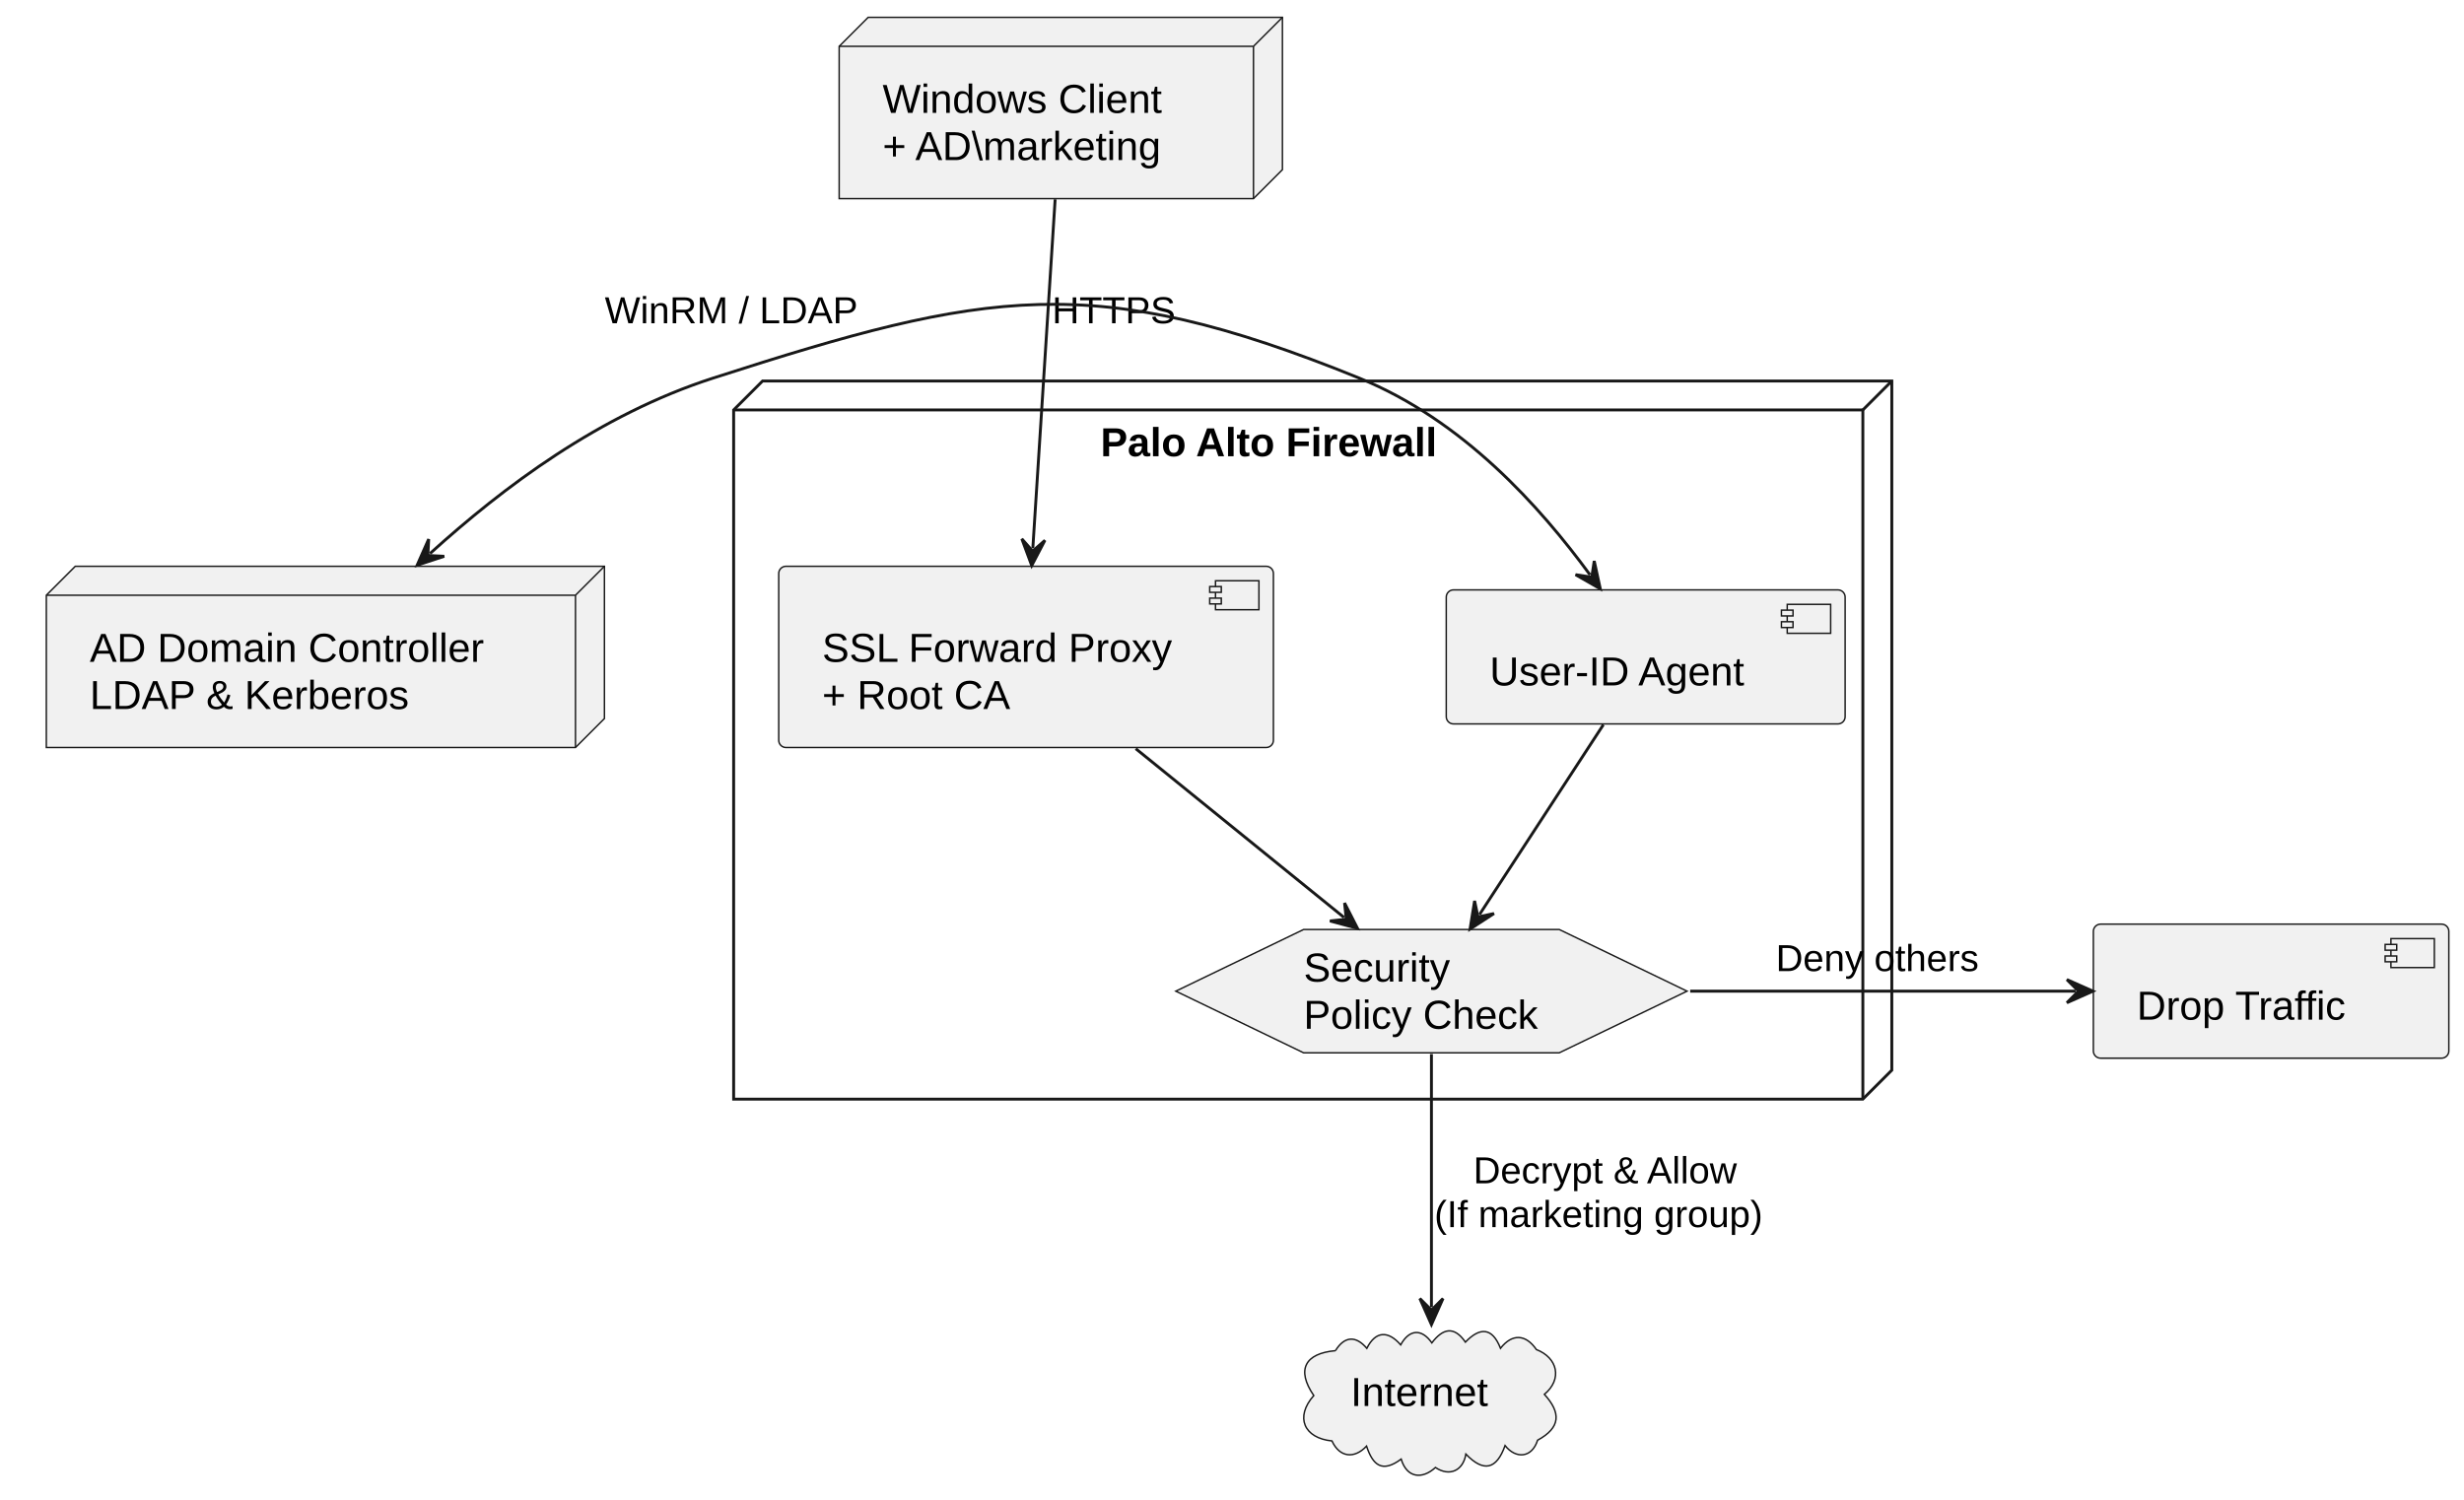
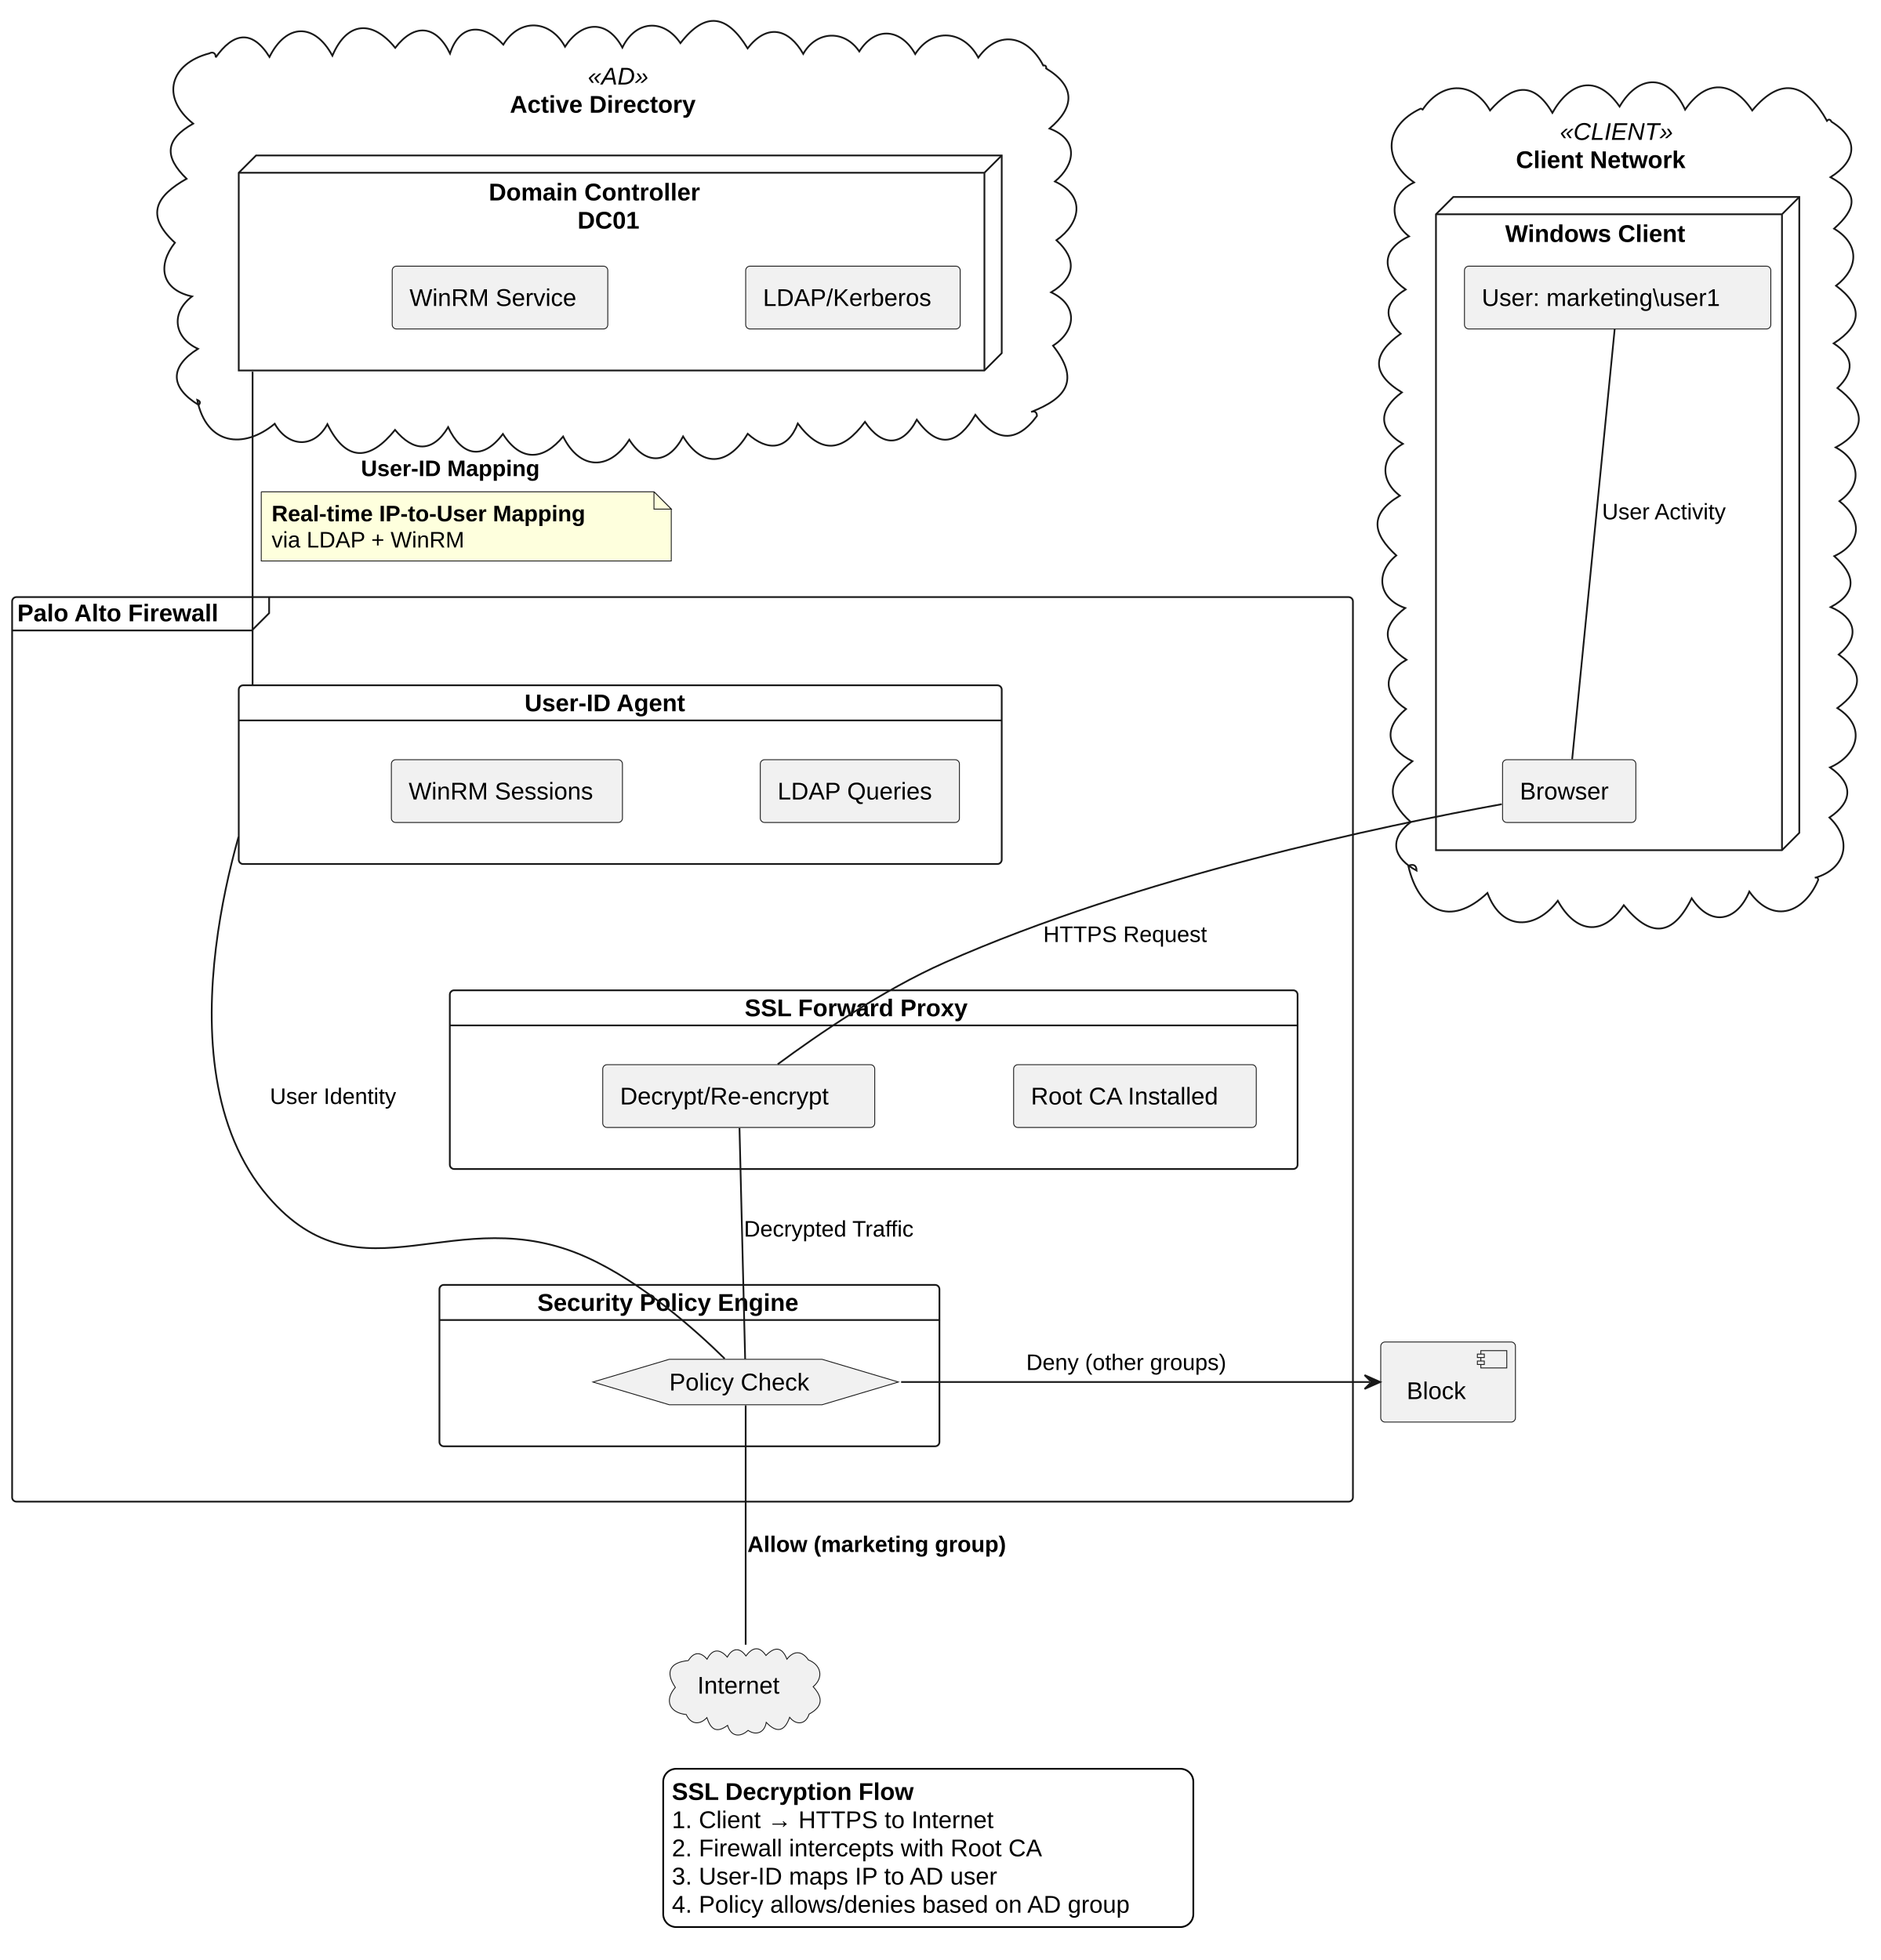
- <svg xmlns="http://www.w3.org/2000/svg" contentStyleType="text/css" data-diagram-type="DESCRIPTION" height="518px" preserveAspectRatio="none" style="width:851px;height:518px;background:#FFFFFF;" version="1.1" viewBox="0 0 851 518" width="851px" zoomAndPan="magnify">
+ <svg xmlns="http://www.w3.org/2000/svg" contentStyleType="text/css" data-diagram-type="DESCRIPTION" height="1133px" preserveAspectRatio="none" style="width:1087px;height:1133px;" version="1.1" viewBox="0 0 1087 1133" width="1087px" zoomAndPan="magnify">
  <defs />
  <g>
-     <g class="cluster" data-qualified-name="PA" data-source-line="8" id="ent0004">
-       <polygon fill="none" points="253.38,141.59,263.38,131.59,653.38,131.59,653.38,369.63,643.38,379.63,253.38,379.63,253.38,141.59" style="stroke:#181818;stroke-width:1;" />
-       <line style="stroke:#181818;stroke-width:1;" x1="643.38" x2="653.38" y1="141.59" y2="131.59" />
-       <line style="stroke:#181818;stroke-width:1;" x1="253.38" x2="643.38" y1="141.59" y2="141.59" />
-       <line style="stroke:#181818;stroke-width:1;" x1="643.38" x2="643.38" y1="141.59" y2="379.63" />
-       <text fill="#000000" font-family="Arial" font-size="14" font-weight="bold" lengthAdjust="spacing" textLength="138.558" x="380.101" y="157.585">Palo Alto Firewall</text>
+     <g class="cluster" data-qualified-name="AD" data-source-line="10" id="ent0002">
+       <path d="M124.668,33.213 C134.637,19.085 145.503,16.554 155.77,32.908 C165.436,13.538 181.711,12.971 192.126,32.203 C200.664,12.135 215.38,11.53 228.442,27.664 C239.638,13.123 252.127,14.438 260.117,30.935 C265.975,12.91 280.069,13.949 290.914,25.793 C300.483,10.169 318.065,11.465 326.589,26.99 C336.101,12.381 350.72,10.791 359.738,27.512 C367.286,11.77 383.428,10.412 393.291,24.947 C407.946,6 420.445,8.78 432.132,27.969 C443.389,13.374 455.899,16.507 464.274,31.139 C471.865,17.771 487.946,16.938 496.674,29.732 C506.144,14.798 520.908,16.687 528.999,31.244 C539.113,15.621 557.114,17.595 565.457,33.304 C577.817,16.143 594.704,21.557 603,37.863 C604.129,37.593 604.984,38.362 604.658,39.535 C621.847,50.028 621.194,62.004 606.638,74.305 C624.071,80.825 621.279,95.434 609.764,104.911 C628.249,113.537 624.086,129.42 610.623,138.855 C622.739,149.894 621.497,160.581 607.563,168.973 C623.456,176.484 621.999,191.279 608.651,199.82 C624.318,219.798 616.487,230.107 596,238.153 C597.962,237.258 599.409,238.401 599.361,240.449 C587.418,256.708 575.115,254.989 563.765,239.779 C553.991,256.53 542.568,260.184 529.924,242.608 C521.429,258.708 509.72,258.18 499.954,243.861 C487.135,261.139 474.844,263.004 461.135,244.836 C455.081,260.457 443.532,260.968 432.193,250.76 C421.834,267.988 406.707,271.729 394.829,252.309 C386.832,267.842 373.577,269.651 363.731,254.164 C352.292,272.223 335.138,271.879 325.486,252.345 C313.948,266.363 300.938,266.982 290.685,250.862 C278.912,266.515 266.804,263.51 259.032,246.932 C249.94,262.014 238.853,261.085 228.338,248.512 C214.01,266.291 200.183,267.502 189.247,245.204 C181.415,259.656 166.393,258.452 158.79,244.955 C140.813,259.852 119.324,257.32 114,231.153 C115.551,231.763 116.141,232.692 114.845,234.114 C98.298,224.031 97.777,212.144 114.427,201.634 C100.438,195.155 98.537,180.833 110.995,171.357 C92.967,167.397 90.895,153.244 101.108,140.295 C83.393,124.112 90.601,113.134 107.85,103.328 C94.762,90.604 95.31,80.663 111.665,71.463 C92.435,56.036 98.55,36.706 121,30.863 C123.069,29.661 124.863,30.881 124.668,33.213" fill="none" style="stroke:#181818;stroke-width:1;" />
+       <text fill="#000000" font-family="Arial" font-size="14" font-style="italic" lengthAdjust="spacing" textLength="37.488" x="339.756" y="48.858">«AD»</text>
+       <text fill="#000000" font-family="Arial" font-size="14" font-weight="bold" lengthAdjust="spacing" textLength="127.579" x="294.71" y="65.155">Active Directory</text>
    </g>
-     <g class="entity" data-qualified-name="PA.UID" data-source-line="9" id="ent0005">
-       <rect fill="#F1F1F1" height="46.297" rx="2.5" ry="2.5" style="stroke:#181818;stroke-width:0.5;" width="137.761" x="499.5" y="203.74" />
-       <rect fill="#F1F1F1" height="10" style="stroke:#181818;stroke-width:0.5;" width="15" x="617.261" y="208.74" />
-       <rect fill="#F1F1F1" height="2" style="stroke:#181818;stroke-width:0.5;" width="4" x="615.261" y="210.74" />
-       <rect fill="#F1F1F1" height="2" style="stroke:#181818;stroke-width:0.5;" width="4" x="615.261" y="214.74" />
-       <text fill="#000000" font-family="Arial" font-size="14" lengthAdjust="spacing" textLength="97.761" x="514.5" y="236.735">User-ID Agent</text>
+     <g class="cluster" data-qualified-name="AD.DC" data-source-line="11" id="ent0003">
+       <polygon fill="none" points="138,99.863,148,89.863,579,89.863,579,204.153,569,214.153,138,214.153,138,99.863" style="stroke:#181818;stroke-width:1;" />
+       <line style="stroke:#181818;stroke-width:1;" x1="569" x2="579" y1="99.863" y2="89.863" />
+       <line style="stroke:#181818;stroke-width:1;" x1="138" x2="569" y1="99.863" y2="99.863" />
+       <line style="stroke:#181818;stroke-width:1;" x1="569" x2="569" y1="99.863" y2="214.153" />
+       <text fill="#000000" font-family="Arial" font-size="14" font-weight="bold" lengthAdjust="spacing" textLength="143.985" x="282.507" y="115.858">Domain Controller</text>
+       <text fill="#000000" font-family="Arial" font-size="14" font-weight="bold" lengthAdjust="spacing" textLength="41.378" x="333.811" y="132.155">DC01</text>
    </g>
-     <g class="entity" data-qualified-name="PA.SSL" data-source-line="10" id="ent0006">
-       <rect fill="#F1F1F1" height="62.594" rx="2.5" ry="2.5" style="stroke:#181818;stroke-width:0.5;" width="170.853" x="268.95" y="195.59" />
-       <rect fill="#F1F1F1" height="10" style="stroke:#181818;stroke-width:0.5;" width="15" x="419.803" y="200.59" />
-       <rect fill="#F1F1F1" height="2" style="stroke:#181818;stroke-width:0.5;" width="4" x="417.803" y="202.59" />
-       <rect fill="#F1F1F1" height="2" style="stroke:#181818;stroke-width:0.5;" width="4" x="417.803" y="206.59" />
-       <text fill="#000000" font-family="Arial" font-size="14" lengthAdjust="spacing" textLength="130.853" x="283.95" y="228.585">SSL Forward Proxy</text>
-       <text fill="#000000" font-family="Arial" font-size="14" lengthAdjust="spacing" textLength="72.331" x="283.95" y="244.882">+ Root CA</text>
+     <g class="cluster" data-qualified-name="Clients" data-source-line="17" id="ent0006">
+       <path d="M822.075,63.71 C832.446,47.588 850.989,45.891 861.252,63.835 C873.776,49.645 886.05,45.96 897.286,65.223 C907.243,47.582 922.719,42.167 936.128,61.606 C947.367,42.42 964.64,42.771 974.009,63.386 C985.961,45.843 1001.283,46.372 1012.8,63.867 C1030.147,43.059 1044.429,49.065 1056,69.863 C1057.03,68.652 1058.014,69.07 1058.574,70.348 C1074.814,80.451 1073.179,92.855 1058.043,102.439 C1075.015,111.692 1072.838,120.865 1060.098,132.171 C1075.184,141.176 1074.29,155.178 1061.247,165.163 C1077.025,176.958 1076.242,188.026 1059.88,198.504 C1071.681,206.069 1071.909,214.919 1062.05,224.306 C1077.286,235.59 1080.099,248.356 1061.032,258.622 C1075.116,266.138 1076.762,280.247 1063.2,289.692 C1076.368,300.044 1076.398,313.894 1060.213,321.489 C1072.07,332.061 1074.173,342.317 1058.162,350.949 C1072.043,356.814 1075.742,367.982 1062.785,378.372 C1078.104,389.399 1075.915,399.026 1062.002,409.314 C1079.384,420.336 1073.51,436.682 1057.769,443.616 C1071.334,453.046 1070.965,463.48 1057.418,472.581 C1070.97,485.435 1067.239,502.272 1049,507.453 C1050.134,506.892 1050.852,507.469 1050.935,508.632 C1043.299,527.034 1025.228,535.126 1011.119,515.39 C1003.901,532.596 988.984,536.093 977.799,519.275 C966.731,541.638 953.818,542.137 938.557,523.266 C926.027,542.065 910.464,538.881 900.424,520.697 C887.676,537.444 868.152,538.608 859.75,516.184 C837.988,536.601 819.891,526.195 814,500.453 C816.693,499.439 818.727,499.807 818.802,503.264 C805.482,496.129 802.244,485.506 815.401,475.166 C801.542,462.635 801.334,451.749 816.387,440.029 C801.039,432.391 799.497,420.975 812.684,409.838 C799.852,401.462 798.694,389.517 812.95,381.393 C798.449,371.854 798.833,361.699 812.213,351.473 C796.672,346.189 794.642,331.094 807.08,321.084 C793.346,308.47 791.114,297.261 809.126,286.526 C797.397,277.735 798.052,263.935 810.862,256.566 C795.687,247.658 797.377,236.276 810.291,226.828 C792.328,215.953 793.218,204.489 809.621,192.934 C798.909,183.468 800.817,174.31 812.486,167.35 C798.792,157.64 797.744,144.415 814.426,136.623 C802.511,127.451 803.212,112.187 817.347,105.458 C798.762,92.207 800.238,72.739 821,62.863 C821.647,62.672 822.124,63.019 822.075,63.71" fill="none" style="stroke:#181818;stroke-width:1;" />
+       <text fill="#000000" font-family="Arial" font-size="14" font-style="italic" lengthAdjust="spacing" textLength="66.705" x="901.648" y="80.858">«CLIENT»</text>
+       <text fill="#000000" font-family="Arial" font-size="14" font-weight="bold" lengthAdjust="spacing" textLength="117.571" x="876.214" y="97.155">Client Network</text>
    </g>
-     <g class="entity" data-qualified-name="PA.Policy" data-source-line="11" id="ent0007">
-       <polygon fill="#F1F1F1" points="582.66,342.34,538.52,321.04,450.23,321.04,406.09,342.34,450.23,363.63,538.52,363.63,582.66,342.34" style="stroke:#181818;stroke-width:0.5;" />
-       <text fill="#000000" font-family="Arial" font-size="14" lengthAdjust="spacing" textLength="57.49" x="450.233" y="339.035">Security</text>
-       <text fill="#000000" font-family="Arial" font-size="14" lengthAdjust="spacing" textLength="88.286" x="450.233" y="355.332">Policy Check</text>
+     <g class="cluster" data-qualified-name="Clients.WinClient" data-source-line="18" id="ent0007">
+       <polygon fill="none" points="830,123.863,840,113.863,1040,113.863,1040,481.453,1030,491.453,830,491.453,830,123.863" style="stroke:#181818;stroke-width:1;" />
+       <line style="stroke:#181818;stroke-width:1;" x1="1030" x2="1040" y1="123.863" y2="113.863" />
+       <line style="stroke:#181818;stroke-width:1;" x1="830" x2="1030" y1="123.863" y2="123.863" />
+       <line style="stroke:#181818;stroke-width:1;" x1="1030" x2="1030" y1="123.863" y2="491.453" />
+       <text fill="#000000" font-family="Arial" font-size="14" font-weight="bold" lengthAdjust="spacing" textLength="122.015" x="869.993" y="139.858">Windows Client</text>
    </g>
-     <g class="entity" data-qualified-name="Clients" data-source-line="5" id="ent0002">
-       <polygon fill="#F1F1F1" points="289.83,16,299.83,6,442.917,6,442.917,58.594,432.917,68.594,289.83,68.594,289.83,16" style="stroke:#181818;stroke-width:0.5;" />
-       <line style="stroke:#181818;stroke-width:0.5;" x1="432.917" x2="442.917" y1="16" y2="6" />
-       <line style="stroke:#181818;stroke-width:0.5;" x1="289.83" x2="432.917" y1="16" y2="16" />
-       <line style="stroke:#181818;stroke-width:0.5;" x1="432.917" x2="432.917" y1="16" y2="68.594" />
-       <text fill="#000000" font-family="Arial" font-size="14" lengthAdjust="spacing" textLength="107.782" x="304.83" y="38.995">Windows Client</text>
-       <text fill="#000000" font-family="Arial" font-size="14" lengthAdjust="spacing" textLength="113.087" x="304.83" y="55.292">+ AD\marketing</text>
+     <g class="cluster" data-qualified-name="Palo Alto Firewall" data-source-line="24" id="ent0010">
+       <rect fill="none" height="522.89" rx="2.5" ry="2.5" style="stroke:#181818;stroke-width:1;" width="775" x="7" y="345.153" />
+       <path d="M155.558,345.153 L155.558,354.45 L145.558,364.45 L7,364.45" fill="none" style="stroke:#181818;stroke-width:1;" />
+       <text fill="#000000" font-family="Arial" font-size="14" font-weight="bold" lengthAdjust="spacing" textLength="138.558" x="10" y="359.148">Palo Alto Firewall</text>
    </g>
-     <g class="entity" data-qualified-name="Internet" data-source-line="6" id="ent0003">
-       <path d="M461.232,466.511 C464.327,461.477 468.256,461.211 472.063,465.701 C475.171,459.529 479.516,459.63 483.757,464.501 C486.673,459.178 490.941,458.701 494.521,463.816 C498.27,458.892 502.127,457.791 506.114,463.557 C511.157,458.294 515.388,458.442 518.231,465.689 C522.288,460.521 526.946,460.796 530.633,466.127 C537.97,468.967 539.708,476.323 533.393,481.598 C539.197,488 539.043,493.083 531.047,497.442 C529.093,503.602 523.559,504.01 519.81,499.296 C516.87,507.569 512.403,508.611 506.279,502.237 C505.347,507.954 500.653,510.137 495.765,506.864 C491.167,511.062 485.884,510.522 483.922,503.962 C477.402,508.798 474.177,506.164 471.97,499.486 C467.762,503.941 462.694,503.473 460.023,497.692 C450.365,496.719 447.144,489.496 453.74,482.011 C447.623,473.029 450.716,467.454 461.232,466.511" fill="#F1F1F1" style="stroke:#181818;stroke-width:0.5;" />
-       <text fill="#000000" font-family="Arial" font-size="14" lengthAdjust="spacing" textLength="55.836" x="466.46" y="485.625">Internet</text>
+     <g class="cluster" data-qualified-name="Palo Alto Firewall.UID_Agent" data-source-line="25" id="ent0011">
+       <rect fill="none" height="103.3" rx="2.5" ry="2.5" style="stroke:#181818;stroke-width:1;" width="441" x="138" y="396.153" />
+       <line style="stroke:#181818;stroke-width:1;" x1="138" x2="579" y1="416.45" y2="416.45" />
+       <text fill="#000000" font-family="Arial" font-size="14" font-weight="bold" lengthAdjust="spacing" textLength="110.626" x="303.187" y="411.148">User-ID Agent</text>
    </g>
-     <g class="entity" data-qualified-name="AD" data-source-line="17" id="ent0010">
-       <polygon fill="#F1F1F1" points="16,205.59,26,195.59,208.756,195.59,208.756,248.184,198.756,258.184,16,258.184,16,205.59" style="stroke:#181818;stroke-width:0.5;" />
-       <line style="stroke:#181818;stroke-width:0.5;" x1="198.756" x2="208.756" y1="205.59" y2="195.59" />
-       <line style="stroke:#181818;stroke-width:0.5;" x1="16" x2="198.756" y1="205.59" y2="205.59" />
-       <line style="stroke:#181818;stroke-width:0.5;" x1="198.756" x2="198.756" y1="205.59" y2="258.184" />
-       <text fill="#000000" font-family="Arial" font-size="14" lengthAdjust="spacing" textLength="152.756" x="31" y="228.585">AD Domain Controller</text>
-       <text fill="#000000" font-family="Arial" font-size="14" lengthAdjust="spacing" textLength="119.082" x="31" y="244.882">LDAP &amp; Kerberos</text>
+     <g class="cluster" data-qualified-name="Palo Alto Firewall.SSL_Proxy" data-source-line="30" id="ent0014">
+       <rect fill="none" height="103.3" rx="2.5" ry="2.5" style="stroke:#181818;stroke-width:1;" width="490" x="260" y="572.453" />
+       <line style="stroke:#181818;stroke-width:1;" x1="260" x2="750" y1="592.75" y2="592.75" />
+       <text fill="#000000" font-family="Arial" font-size="14" font-weight="bold" lengthAdjust="spacing" textLength="149.167" x="430.416" y="587.448">SSL Forward Proxy</text>
    </g>
-     <g class="entity" data-qualified-name="Drop Traffic" data-source-line="23" id="ent0014">
-       <rect fill="#F1F1F1" height="46.297" rx="2.5" ry="2.5" style="stroke:#181818;stroke-width:0.5;" width="122.769" x="722.99" y="319.19" />
-       <rect fill="#F1F1F1" height="10" style="stroke:#181818;stroke-width:0.5;" width="15" x="825.76" y="324.19" />
-       <rect fill="#F1F1F1" height="2" style="stroke:#181818;stroke-width:0.5;" width="4" x="823.76" y="326.19" />
-       <rect fill="#F1F1F1" height="2" style="stroke:#181818;stroke-width:0.5;" width="4" x="823.76" y="330.19" />
-       <text fill="#000000" font-family="Arial" font-size="14" lengthAdjust="spacing" textLength="82.769" x="737.99" y="352.185">Drop Traffic</text>
+     <g class="cluster" data-qualified-name="Palo Alto Firewall.Policy" data-source-line="35" id="ent0017">
+       <rect fill="none" height="93.29" rx="2.5" ry="2.5" style="stroke:#181818;stroke-width:1;" width="289" x="254" y="742.753" />
+       <line style="stroke:#181818;stroke-width:1;" x1="254" x2="543" y1="763.05" y2="763.05" />
+       <text fill="#000000" font-family="Arial" font-size="14" font-weight="bold" lengthAdjust="spacing" textLength="175.827" x="310.586" y="757.748">Security Policy Engine</text>
    </g>
-     <g class="link" data-entity-1="ent0005" data-entity-2="ent0007" data-link-type="dependency" data-source-line="13" id="lnk8">
-       <path d="M553.76,250.3 C540.36,270.84 523.978,295.954 510.998,315.854" fill="none" id="UID-to-Policy" style="stroke:#181818;stroke-width:1;" />
-       <polygon fill="#181818" points="507.72,320.88,515.987,315.527,510.452,316.692,509.287,311.156,507.72,320.88" style="stroke:#181818;stroke-width:1;" />
+     <g class="entity" data-qualified-name="AD.DC.LDAP" data-source-line="12" id="ent0004">
+       <rect fill="#F1F1F1" height="36.297" rx="2.5" ry="2.5" style="stroke:#181818;stroke-width:0.5;" width="123.981" x="431.01" y="153.863" />
+       <text fill="#000000" font-family="Arial" font-size="14" lengthAdjust="spacing" textLength="103.981" x="441.01" y="176.858">LDAP/Kerberos</text>
    </g>
-     <g class="link" data-entity-1="ent0006" data-entity-2="ent0007" data-link-type="dependency" data-source-line="14" id="lnk9">
-       <path d="M392.26,258.59 C416.56,278.28 442.779,299.522 464.188,316.872" fill="none" id="SSL-to-Policy" style="stroke:#181818;stroke-width:1;" />
-       <polygon fill="#181818" points="468.85,320.65,464.376,311.876,464.965,317.502,459.339,318.091,468.85,320.65" style="stroke:#181818;stroke-width:1;" />
+     <g class="entity" data-qualified-name="AD.DC.WinRM" data-source-line="13" id="ent0005">
+       <rect fill="#F1F1F1" height="36.297" rx="2.5" ry="2.5" style="stroke:#181818;stroke-width:0.5;" width="124.603" x="226.7" y="153.863" />
+       <text fill="#000000" font-family="Arial" font-size="14" lengthAdjust="spacing" textLength="104.603" x="236.7" y="176.858">WinRM Service</text>
    </g>
-     <g class="link" data-entity-1="ent0002" data-entity-2="ent0006" data-link-type="dependency" data-source-line="19" id="lnk11">
-       <path d="M364.42,68.85 C362.19,103.74 358.943,154.482 356.713,189.362" fill="none" id="Clients-to-SSL" style="stroke:#181818;stroke-width:1;" />
-       <polygon fill="#181818" points="356.33,195.35,360.896,186.624,356.649,190.36,352.912,186.113,356.33,195.35" style="stroke:#181818;stroke-width:1;" />
-       <text fill="#000000" font-family="Arial" font-size="13" lengthAdjust="spacing" textLength="41.748" x="363.38" y="111.657">HTTPS</text>
+     <g class="entity" data-qualified-name="Clients.WinClient.User" data-source-line="19" id="ent0008">
+       <rect fill="#F1F1F1" height="36.297" rx="2.5" ry="2.5" style="stroke:#181818;stroke-width:0.5;" width="177.069" x="846.47" y="153.863" />
+       <text fill="#000000" font-family="Arial" font-size="14" lengthAdjust="spacing" textLength="157.069" x="856.47" y="176.858">User: marketing\user1</text>
    </g>
-     <g class="link" data-entity-1="ent0010" data-entity-2="ent0005" data-link-type="dependency" data-source-line="20" id="lnk12">
-       <path d="M148.518,191.183 C173.808,168.283 206.97,143.25 246.38,130.56 C340.71,100.17 377.55,93.26 469.38,130.56 C505.37,145.18 531.912,175.031 549.152,198.542" fill="none" id="AD-UID" style="stroke:#181818;stroke-width:1;" />
-       <polygon fill="#181818" points="144.07,195.21,153.426,192.134,147.776,191.854,148.056,186.204,144.07,195.21" style="stroke:#181818;stroke-width:1;" />
-       <polygon fill="#181818" points="552.7,203.38,550.604,193.757,549.743,199.348,544.152,198.488,552.7,203.38" style="stroke:#181818;stroke-width:1;" />
-       <text fill="#000000" font-family="Arial" font-size="13" lengthAdjust="spacing" textLength="91.584" x="208.88" y="111.657">WinRM / LDAP</text>
+     <g class="entity" data-qualified-name="Clients.WinClient.Browser" data-source-line="20" id="ent0009">
+       <rect fill="#F1F1F1" height="36.297" rx="2.5" ry="2.5" style="stroke:#181818;stroke-width:0.5;" width="77.039" x="868.48" y="439.153" />
+       <text fill="#000000" font-family="Arial" font-size="14" lengthAdjust="spacing" textLength="57.039" x="878.48" y="462.148">Browser</text>
    </g>
-     <g class="link" data-entity-1="ent0007" data-entity-2="ent0003" data-link-type="dependency" data-source-line="22" id="lnk13">
-       <path d="M494.38,364.06 C494.38,389.26 494.38,425.62 494.38,451.5" fill="none" id="Policy-to-Internet" style="stroke:#181818;stroke-width:1;" />
-       <polygon fill="#181818" points="494.38,457.5,498.38,448.5,494.38,452.5,490.38,448.5,494.38,457.5" style="stroke:#181818;stroke-width:1;" />
-       <text fill="#000000" font-family="Arial" font-size="13" lengthAdjust="spacing" textLength="104.647" x="508.837" y="408.697">Decrypt &amp; Allow</text>
-       <text fill="#000000" font-family="Arial" font-size="13" lengthAdjust="spacing" textLength="131.561" x="495.38" y="423.83">(If marketing group)</text>
+     <g class="entity" data-qualified-name="Palo Alto Firewall.UID_Agent.UID_LDAP" data-source-line="26" id="ent0012">
+       <rect fill="#F1F1F1" height="36.297" rx="2.5" ry="2.5" style="stroke:#181818;stroke-width:0.5;" width="115.108" x="439.45" y="439.153" />
+       <text fill="#000000" font-family="Arial" font-size="14" lengthAdjust="spacing" textLength="95.108" x="449.45" y="462.148">LDAP Queries</text>
    </g>
-     <g class="link" data-entity-1="ent0007" data-entity-2="ent0014" data-link-type="dependency" data-source-line="23" id="lnk15">
-       <path d="M583.75,342.34 C628.85,342.34 676.42,342.34 716.85,342.34" fill="none" id="Policy-to-Drop Traffic" style="stroke:#181818;stroke-width:1;" />
-       <polygon fill="#181818" points="722.85,342.34,713.85,338.34,717.85,342.34,713.85,346.34,722.85,342.34" style="stroke:#181818;stroke-width:1;" />
-       <text fill="#000000" font-family="Arial" font-size="13" lengthAdjust="spacing" textLength="79.479" x="613.33" y="335.407">Deny others</text>
+     <g class="entity" data-qualified-name="Palo Alto Firewall.UID_Agent.UID_WinRM" data-source-line="27" id="ent0013">
+       <rect fill="#F1F1F1" height="36.297" rx="2.5" ry="2.5" style="stroke:#181818;stroke-width:0.5;" width="133.572" x="226.21" y="439.153" />
+       <text fill="#000000" font-family="Arial" font-size="14" lengthAdjust="spacing" textLength="113.572" x="236.21" y="462.148">WinRM Sessions</text>
+     </g>
+     <g class="entity" data-qualified-name="Palo Alto Firewall.SSL_Proxy.RootCA" data-source-line="31" id="ent0015">
+       <rect fill="#F1F1F1" height="36.297" rx="2.5" ry="2.5" style="stroke:#181818;stroke-width:0.5;" width="140.244" x="585.88" y="615.453" />
+       <text fill="#000000" font-family="Arial" font-size="14" lengthAdjust="spacing" textLength="120.244" x="595.88" y="638.448">Root CA Installed</text>
+     </g>
+     <g class="entity" data-qualified-name="Palo Alto Firewall.SSL_Proxy.Decrypt" data-source-line="32" id="ent0016">
+       <rect fill="#F1F1F1" height="36.297" rx="2.5" ry="2.5" style="stroke:#181818;stroke-width:0.5;" width="157.218" x="348.39" y="615.453" />
+       <text fill="#000000" font-family="Arial" font-size="14" lengthAdjust="spacing" textLength="137.218" x="358.39" y="638.448">Decrypt/Re-encrypt</text>
+     </g>
+     <g class="entity" data-qualified-name="Palo Alto Firewall.Policy.PolicyCheck" data-source-line="36" id="ent0018">
+       <polygon fill="#F1F1F1" points="519.29,798.893,475.14,785.753,386.86,785.753,342.71,798.893,386.86,812.043,475.14,812.043,519.29,798.893" style="stroke:#181818;stroke-width:0.5;" />
+       <text fill="#000000" font-family="Arial" font-size="14" lengthAdjust="spacing" textLength="88.286" x="386.853" y="803.748">Policy Check</text>
+     </g>
+     <g class="entity" data-qualified-name="Internet" data-source-line="43" id="ent0021">
+       <path d="M397.852,959.924 C400.947,954.89 404.876,954.625 408.683,959.114 C411.791,952.942 416.136,953.043 420.377,957.914 C423.293,952.591 427.561,952.114 431.141,957.229 C434.89,952.305 438.747,951.204 442.734,956.97 C447.777,951.707 452.008,951.856 454.851,959.102 C458.908,953.934 463.566,954.209 467.252,959.54 C474.59,962.38 476.328,969.736 470.013,975.011 C475.817,981.413 475.663,986.496 467.667,990.855 C465.713,997.015 460.179,997.423 456.43,992.709 C453.49,1000.982 449.023,1002.024 442.899,995.651 C441.967,1001.367 437.273,1003.55 432.385,1000.277 C427.787,1004.475 422.504,1003.936 420.542,997.375 C414.022,1002.211 410.797,999.577 408.59,992.899 C404.382,997.354 399.314,996.886 396.643,991.105 C386.985,990.133 383.764,982.909 390.36,975.424 C384.243,966.442 387.336,960.867 397.852,959.924" fill="#F1F1F1" style="stroke:#181818;stroke-width:0.5;" />
+       <text fill="#000000" font-family="Arial" font-size="14" lengthAdjust="spacing" textLength="55.836" x="403.08" y="979.038">Internet</text>
+     </g>
+     <g class="entity" data-qualified-name="Block" data-source-line="59" id="ent0028">
+       <rect fill="#F1F1F1" height="46.297" rx="2.5" ry="2.5" style="stroke:#181818;stroke-width:0.5;" width="77.864" x="798.07" y="775.753" />
+       <rect fill="#F1F1F1" height="10" style="stroke:#181818;stroke-width:0.5;" width="15" x="855.934" y="780.753" />
+       <rect fill="#F1F1F1" height="2" style="stroke:#181818;stroke-width:0.5;" width="4" x="853.934" y="782.753" />
+       <rect fill="#F1F1F1" height="2" style="stroke:#181818;stroke-width:0.5;" width="4" x="853.934" y="786.753" />
+       <text fill="#000000" font-family="Arial" font-size="14" lengthAdjust="spacing" textLength="37.864" x="813.07" y="808.748">Block</text>
+     </g>
+     <g class="link" data-entity-1="ent0008" data-entity-2="ent0009" data-link-type="association" data-source-line="46" id="lnk22">
+       <path d="M933.29,190.303 C928.29,240.883 913.74,388.133 908.72,438.873" fill="none" id="User-Browser" style="stroke:#181818;stroke-width:1;" />
+       <text fill="#000000" font-family="Arial" font-size="13" lengthAdjust="spacing" textLength="82.608" x="926" y="300.22">User Activity</text>
+     </g>
+     <g class="link" data-entity-1="ent0009" data-entity-2="ent0016" data-link-type="association" data-source-line="47" id="lnk23">
+       <path d="M868.02,464.873 C800.37,477.143 657.77,506.893 546,556.453 C510.12,572.363 472.61,598.133 449.52,615.213" fill="none" id="Browser-Decrypt" style="stroke:#181818;stroke-width:1;" />
+       <text fill="#000000" font-family="Arial" font-size="13" lengthAdjust="spacing" textLength="99.271" x="603" y="544.52">HTTPS Request</text>
+     </g>
+     <g class="link" data-entity-1="ent0003" data-entity-2="ent0011" data-link-type="association" data-source-line="49" id="lnk24">
+       <path d="M146,214.873 C146,215.273 146,215.675 146,216.079 C146,216.888 146,217.705 146,218.531 C146,244.947 146,279.809 146,314.669 C146,332.1 146,349.53 146,365.904 C146,374.091 146,382.014 146,389.541 C146,391.423 146,393.28 146,395.11 C146,395.339 146,395.567 146,395.795" fill="none" id="DC-UID_Agent" style="stroke:#181818;stroke-width:1;" />
+       <text fill="#000000" font-family="Arial" font-size="13" font-weight="bold" lengthAdjust="spacing" textLength="122.408" x="208.644" y="275.22">User-ID Mapping</text>
+       <path d="M151,284.286 L151,324.286 L388,324.286 L388,294.286 L378,284.286 L151,284.286" fill="#FEFFDD" style="stroke:#181818;stroke-width:0.5;" />
+       <path d="M378,284.286 L378,294.286 L388,294.286 L378,284.286" fill="#FEFFDD" style="stroke:#181818;stroke-width:0.5;" />
+       <text fill="#000000" font-family="Arial" font-size="13" font-weight="bold" lengthAdjust="spacing" textLength="216.696" x="157" y="301.353">Real-time IP-to-User Mapping</text>
+       <text fill="#000000" font-family="Arial" font-size="13" lengthAdjust="spacing" textLength="121.501" x="157" y="316.486">via LDAP + WinRM</text>
+     </g>
+     <g class="link" data-entity-1="ent0011" data-entity-2="ent0018" data-link-type="association" data-source-line="55" id="lnk25">
+       <path d="M137.874,483.747 C137.805,483.989 137.737,484.233 137.668,484.478 C137.53,484.968 137.392,485.464 137.253,485.965 C132.809,502.009 127.743,523.767 124.815,547.798 C118.96,595.861 121.66,653.018 155,691.753 C209.3,754.843 263.1,692.573 339,726.753 C371.22,741.263 402.38,769.183 418.87,785.393" fill="none" id="UID_Agent-PolicyCheck" style="stroke:#181818;stroke-width:1;" />
+       <text fill="#000000" font-family="Arial" font-size="13" lengthAdjust="spacing" textLength="83.586" x="156" y="638.17">User Identity</text>
+     </g>
+     <g class="link" data-entity-1="ent0016" data-entity-2="ent0018" data-link-type="association" data-source-line="56" id="lnk26">
+       <path d="M427.43,652.073 C428.24,685.313 430,756.893 430.7,785.603" fill="none" id="Decrypt-PolicyCheck" style="stroke:#181818;stroke-width:1;" />
+       <text fill="#000000" font-family="Arial" font-size="13" lengthAdjust="spacing" textLength="113.09" x="430" y="714.82">Decrypted Traffic</text>
+     </g>
+     <g class="link" data-entity-1="ent0018" data-entity-2="ent0021" data-link-type="association" data-source-line="58" id="lnk27">
+       <path d="M431,812.363 C431,841.383 431,913.823 431,950.763" fill="none" id="PolicyCheck-Internet" style="stroke:#181818;stroke-width:1;" />
+       <text fill="#000000" font-family="Arial" font-size="13" font-weight="bold" lengthAdjust="spacing" textLength="179.48" x="432" y="897.11">Allow (marketing group)</text>
+     </g>
+     <g class="link" data-entity-1="ent0018" data-entity-2="ent0028" data-link-type="dependency" data-source-line="59" id="lnk29">
+       <path d="M520.85,798.893 C607.39,798.893 728.23,798.893 791.73,798.893" fill="none" id="PolicyCheck-to-Block" style="stroke:#181818;stroke-width:1;" />
+       <polygon fill="#181818" points="797.73,798.893,788.73,794.893,792.73,798.893,788.73,802.893,797.73,798.893" style="stroke:#181818;stroke-width:1;" />
+       <text fill="#000000" font-family="Arial" font-size="13" lengthAdjust="spacing" textLength="131.796" x="593.18" y="791.96">Deny (other groups)</text>
+     </g>
+     <g class="legend" data-source-line="61">
+       <rect fill="none" height="91.484" rx="7.5" ry="7.5" style="stroke:#000000;stroke-width:1;" width="306.406" x="383.346" y="1022.475" />
+       <text fill="#000000" font-family="Arial" font-size="14" font-weight="bold" lengthAdjust="spacing" textLength="162.292" x="388.346" y="1040.471">SSL Decryption Flow</text>
+       <text fill="#000000" font-family="Arial" font-size="14" lengthAdjust="spacing" textLength="202.72" x="388.346" y="1056.767">1. Client → HTTPS to Internet</text>
+       <text fill="#000000" font-family="Arial" font-size="14" lengthAdjust="spacing" textLength="241.732" x="388.346" y="1073.064">2. Firewall intercepts with Root CA</text>
+       <text fill="#000000" font-family="Arial" font-size="14" lengthAdjust="spacing" textLength="207.847" x="388.346" y="1089.361">3. User-ID maps IP to AD user</text>
+       <text fill="#000000" font-family="Arial" font-size="14" lengthAdjust="spacing" textLength="296.406" x="388.346" y="1105.658">4. Policy allows/denies based on AD group</text>
    </g>
  </g>
</svg>
